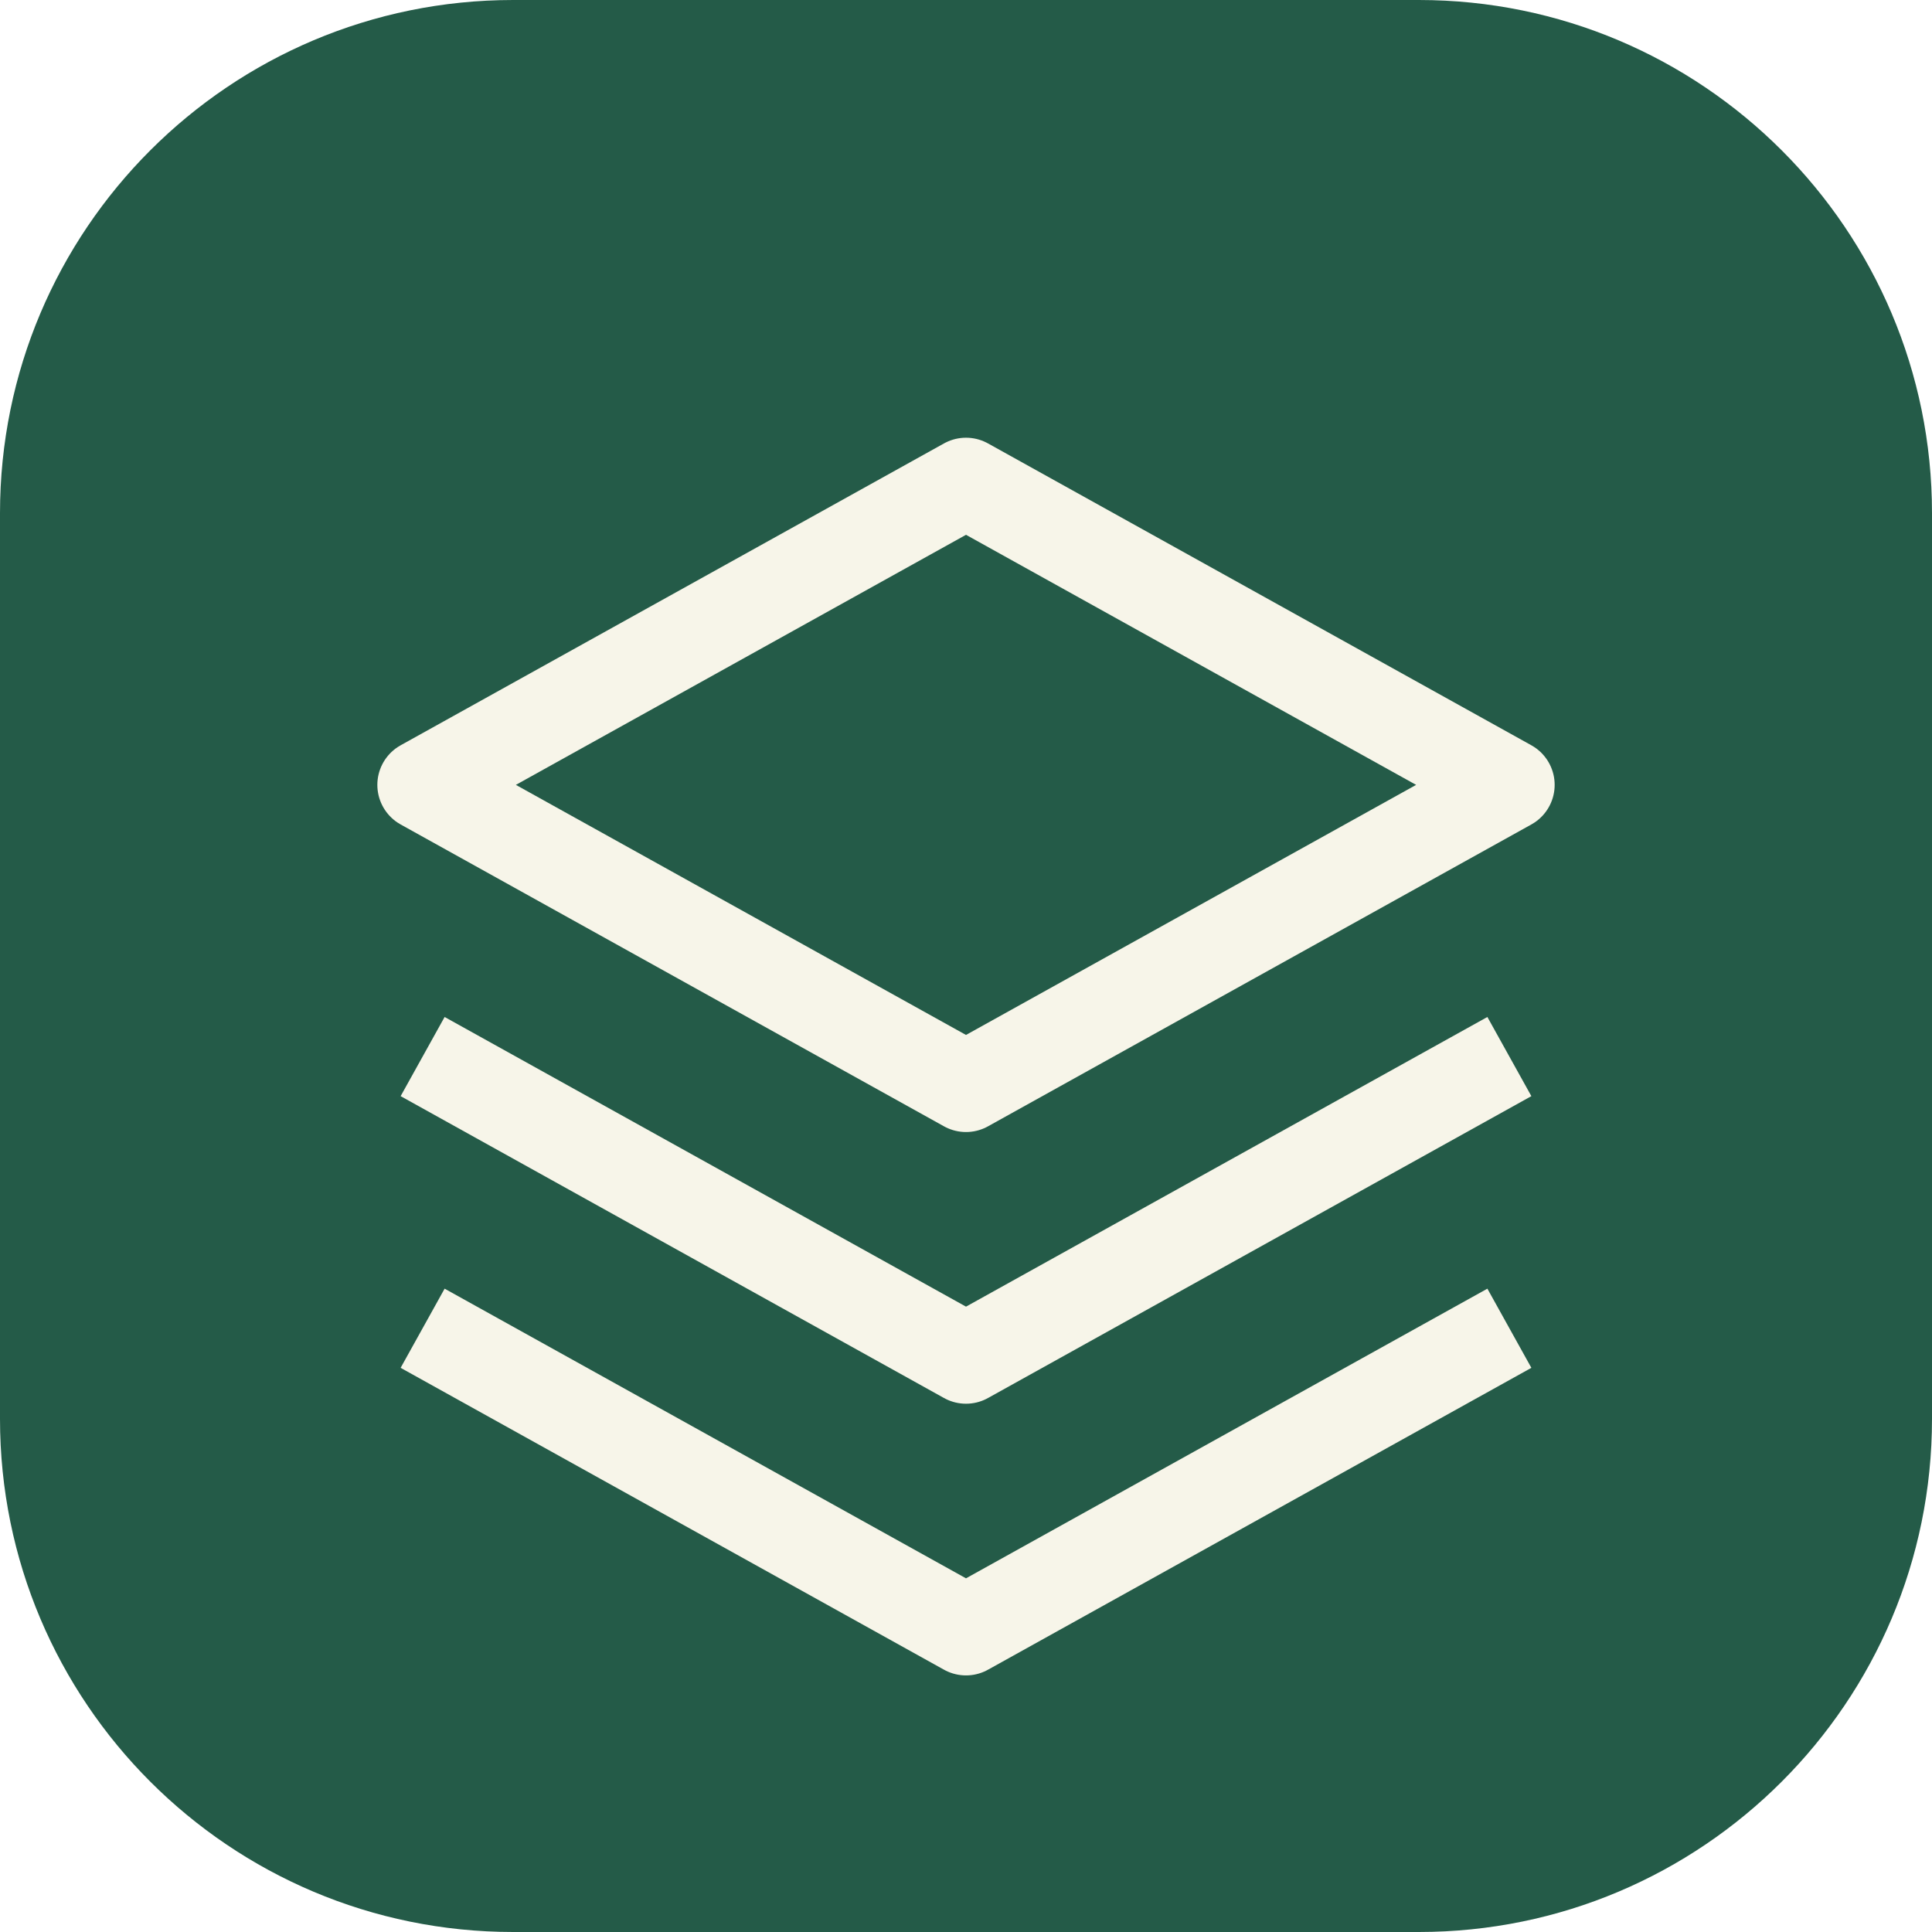
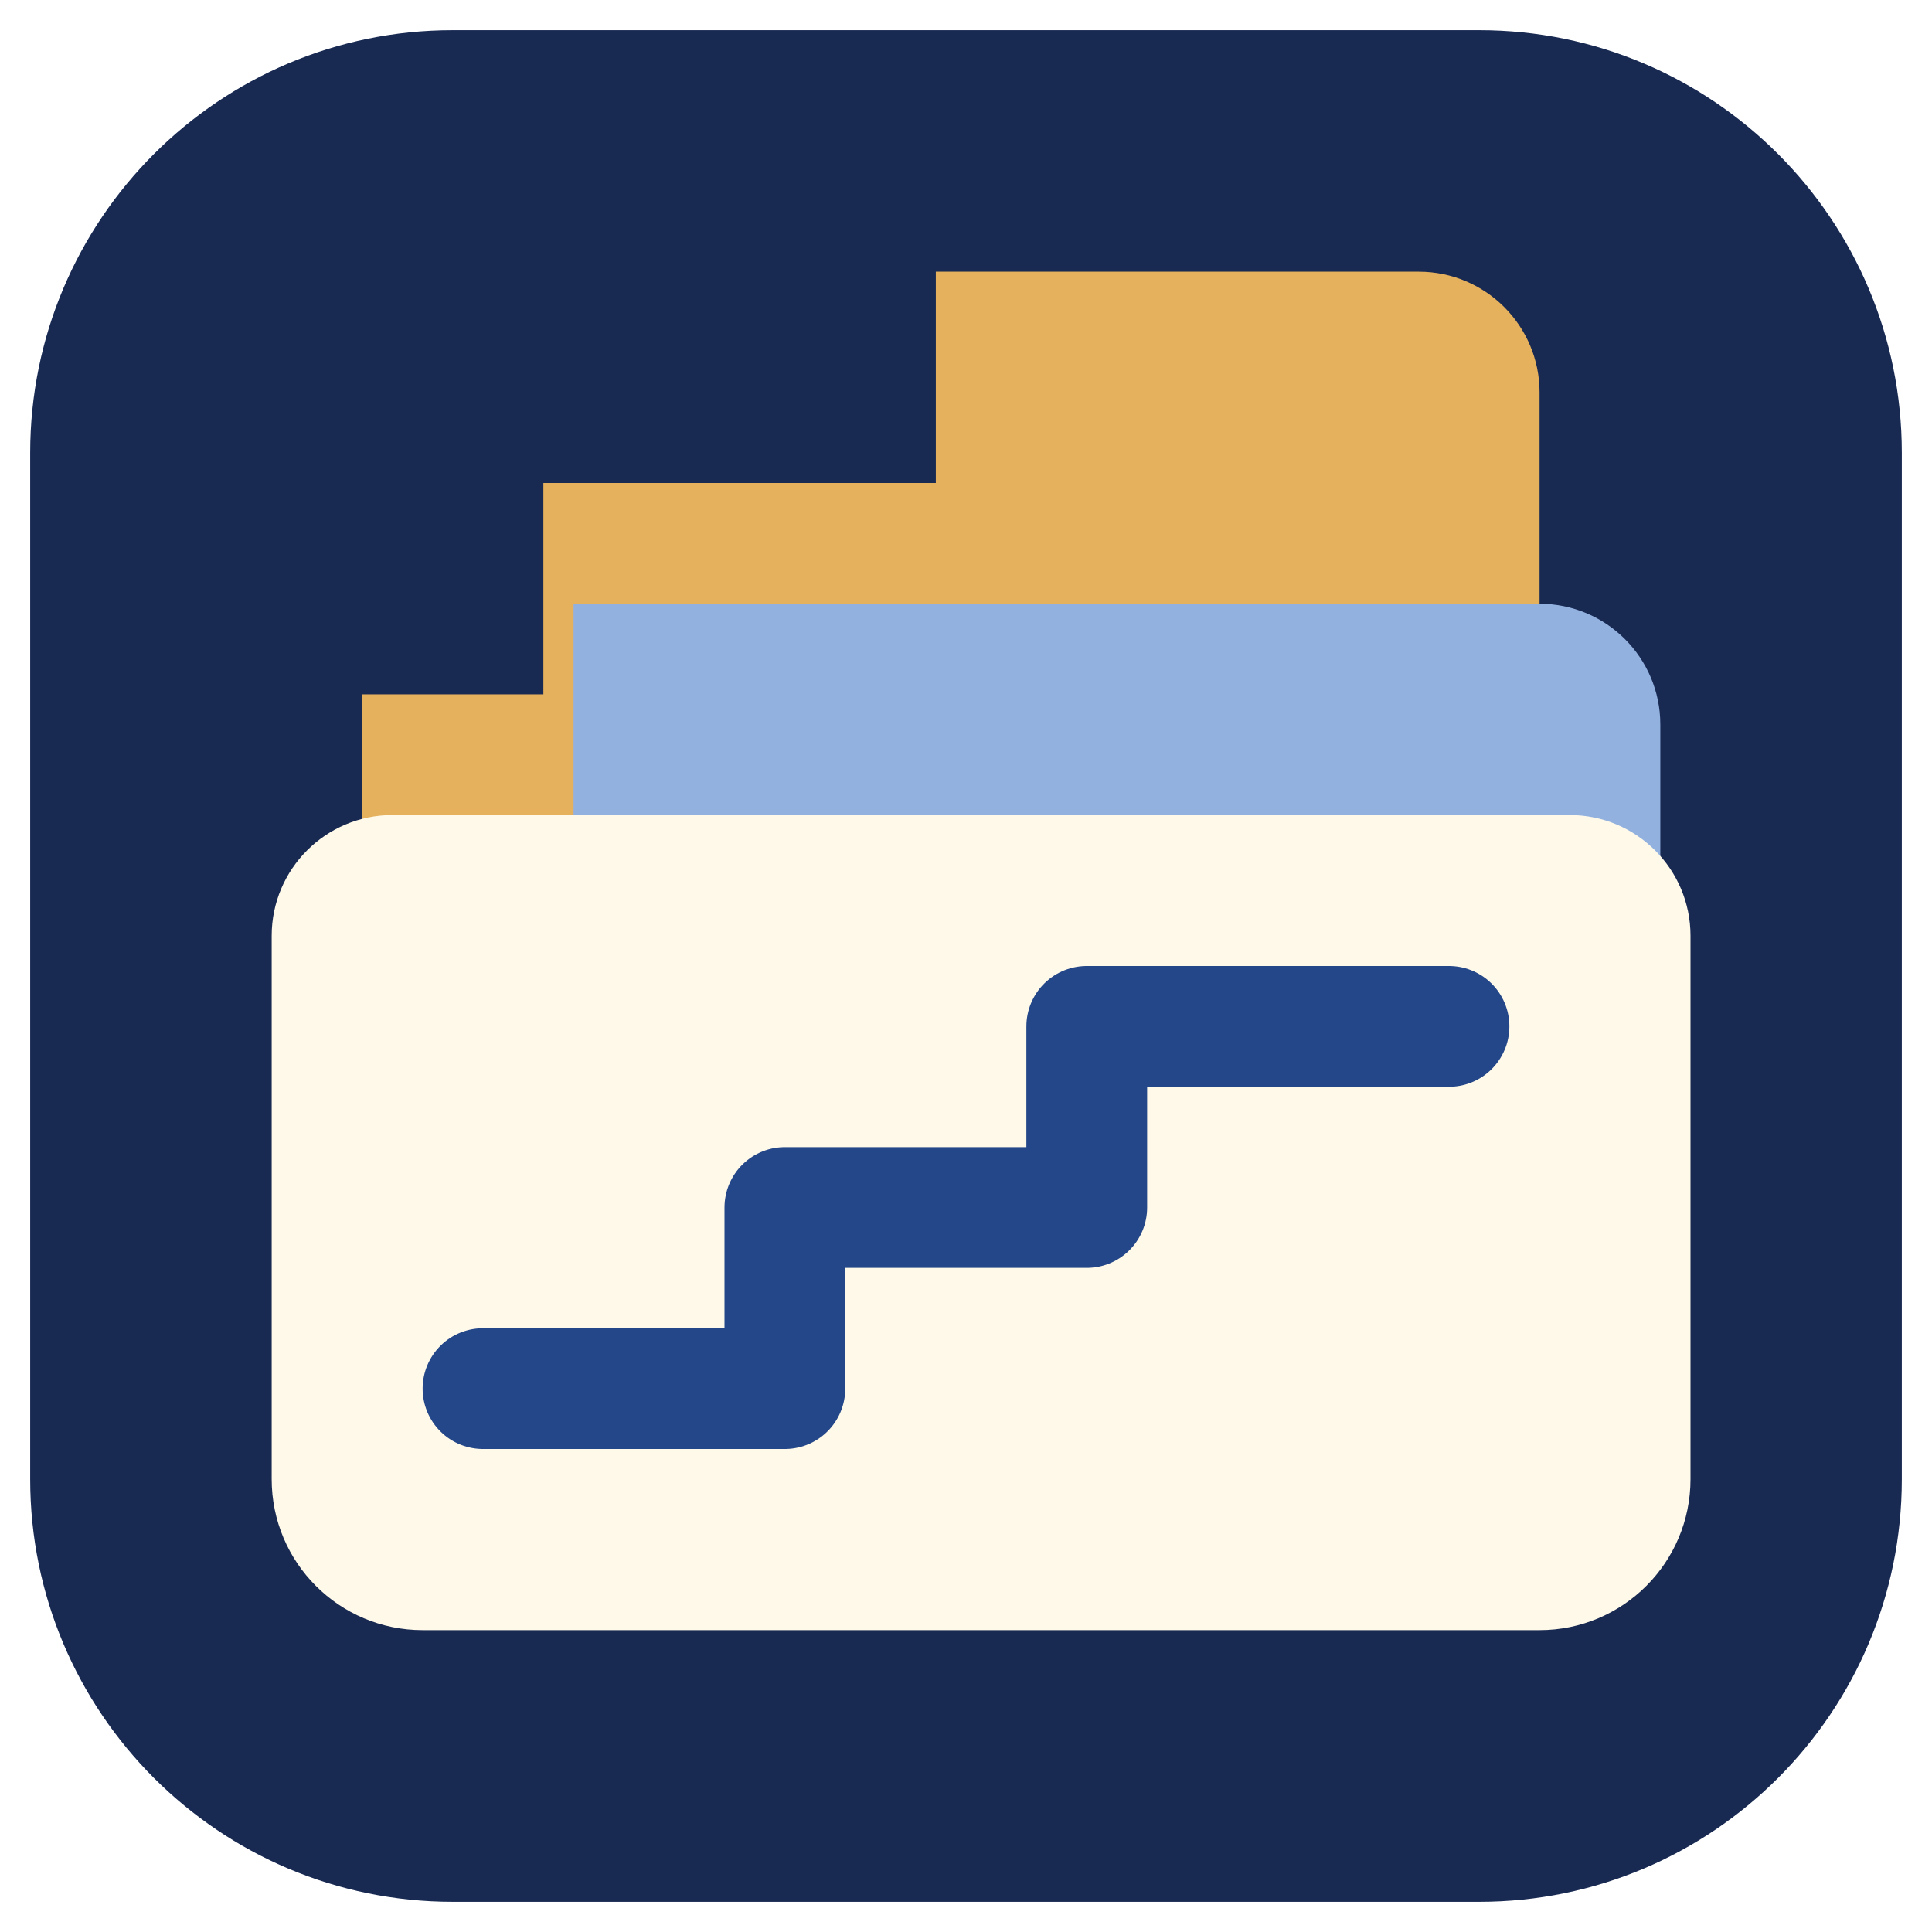
<svg xmlns="http://www.w3.org/2000/svg" viewBox="0 0 64 64">
-   <rect width="64" height="64" rx="17" fill="#245b48" />
-   <g fill="none" stroke="#f7f5e9" stroke-width="3" stroke-linejoin="round">
-     <path d="m14 26 18-10 18 10-18 10z" />
-     <path d="m14 35 18 10 18-10M14 44l18 10 18-10" />
-   </g>
+   <rect x="1" y="1" width="62" height="62" rx="14" fill="#182952" />
+   <path d="M12 23h6v-7h13V9h16a4 4 0 0 1 4 4v18H12z" fill="#e6b15d" />
+   <path d="M11 28h8v-8h32a4 4 0 0 1 4 4v23H11z" fill="#92b1df" />
+   <path d="M9 31a4 4 0 0 1 4-4h39a4 4 0 0 1 4 4v18a5 5 0 0 1-5 5H14a5 5 0 0 1-5-5z" fill="#fff9e9" />
+   <path d="M16 46h10v-6h10v-6h12" fill="none" stroke="#244789" stroke-width="4" stroke-linejoin="round" stroke-linecap="round" />
</svg>
